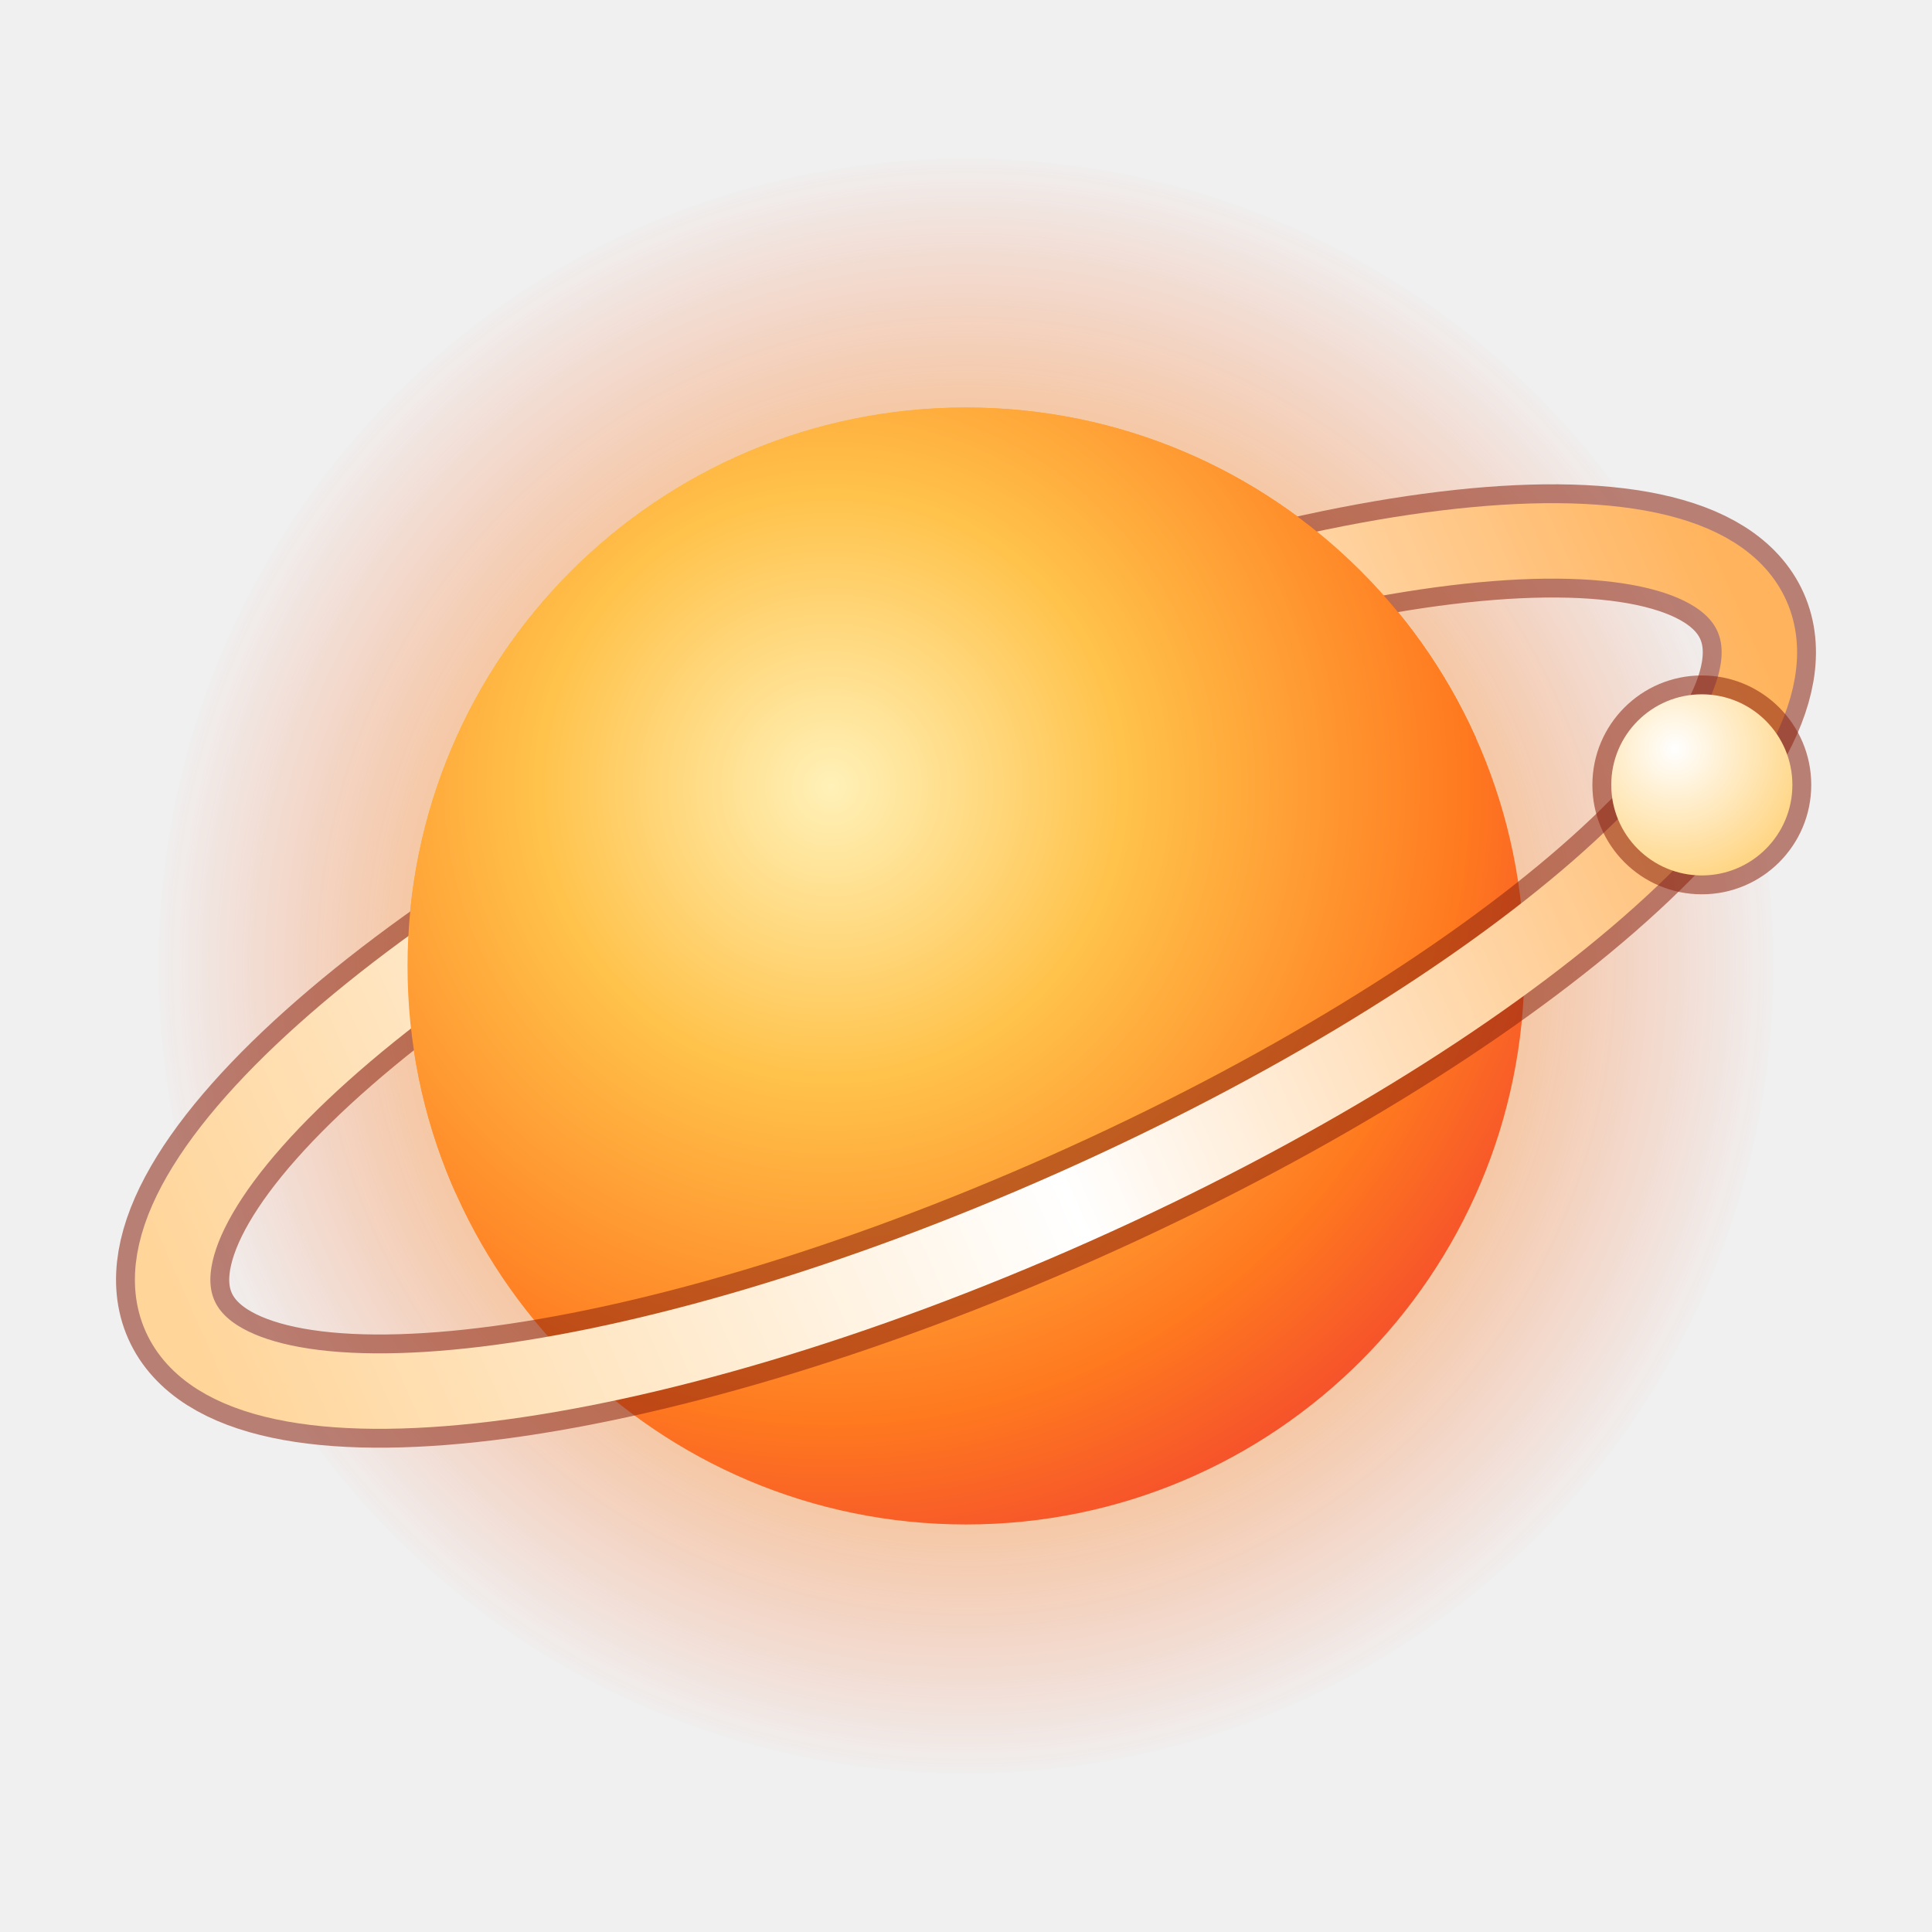
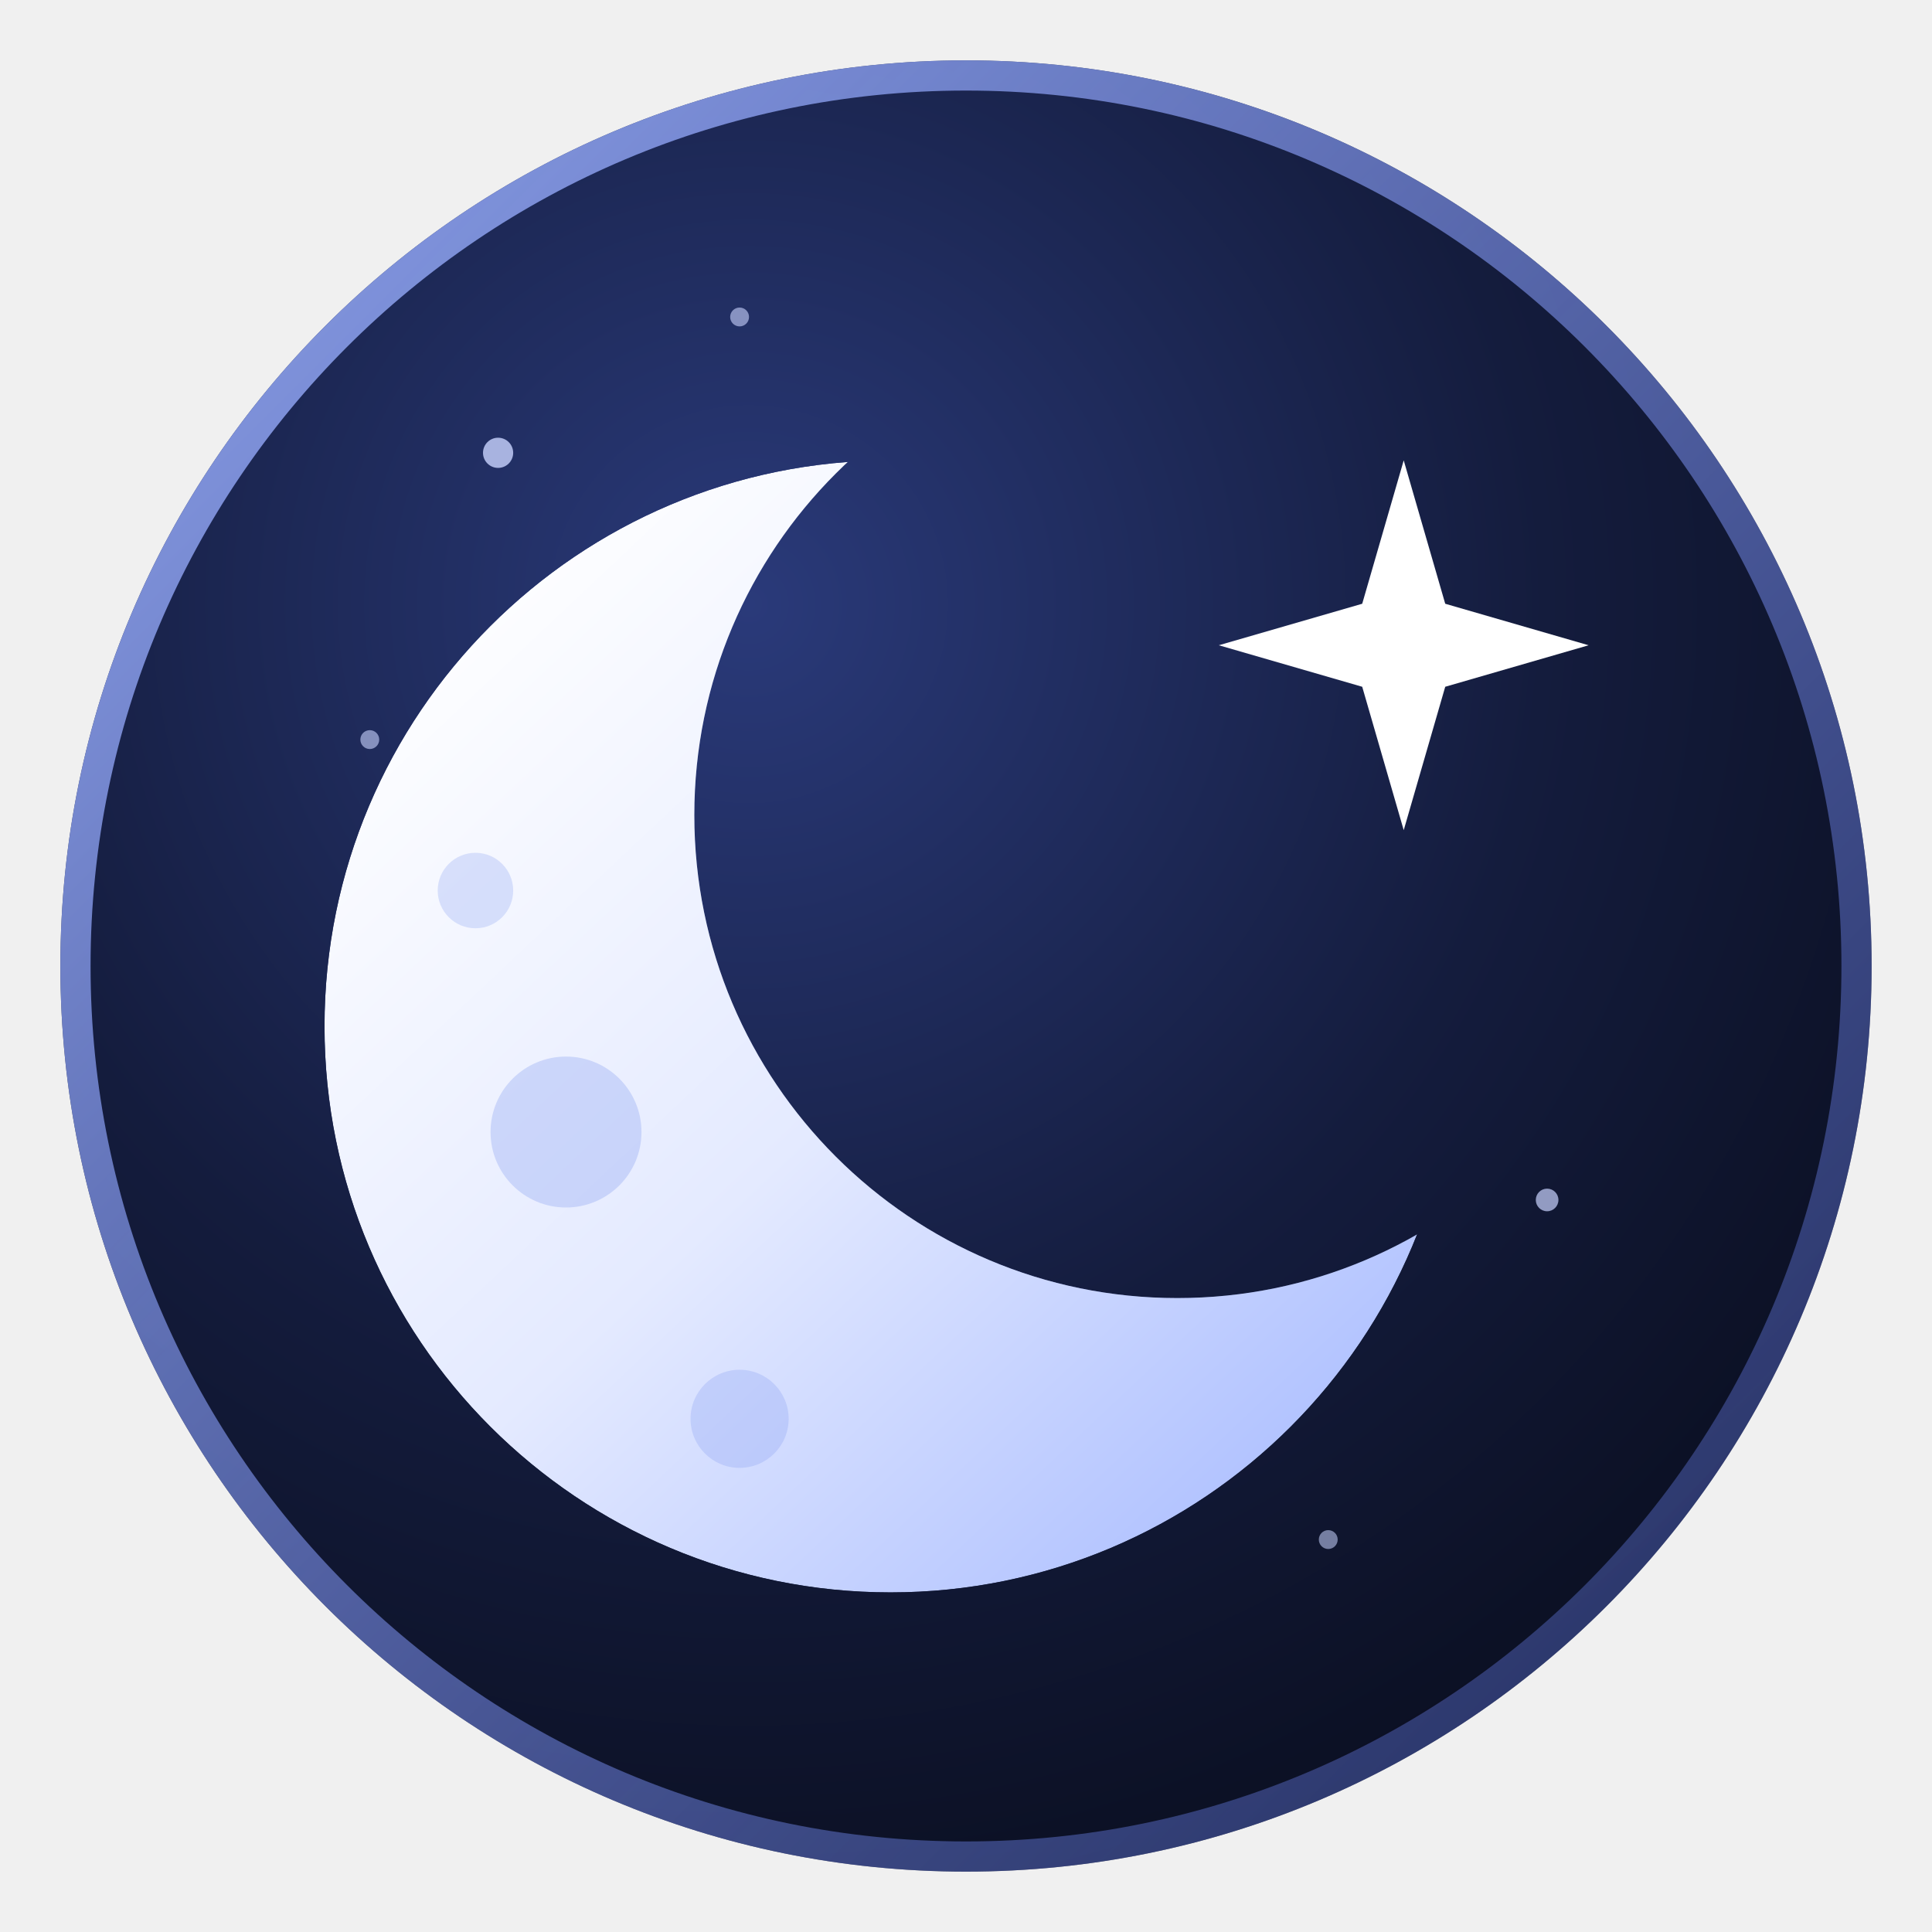
<svg xmlns="http://www.w3.org/2000/svg" viewBox="0 0 512 512">
  <defs>
-     <radialGradient id="core" cx="38%" cy="34%" r="75%">
-       <stop offset="0" stop-color="#fff1b8" />
-       <stop offset="0.35" stop-color="#ffc24a" />
-       <stop offset="0.75" stop-color="#ff7a1f" />
-       <stop offset="1" stop-color="#f2432f" />
+     <radialGradient id="sky" cx="38%" cy="30%" r="80%">
+       <stop offset="0" stop-color="#2a3a7a" />
+       <stop offset="0.55" stop-color="#141c3d" />
+       <stop offset="1" stop-color="#090d1d" />
    </radialGradient>
+     <linearGradient id="rim" x1="0" y1="0" x2="1" y2="1">
+       <stop offset="0" stop-color="#9fb4ff" stop-opacity="0.9" />
+       <stop offset="1" stop-color="#4f63c9" stop-opacity="0.35" />
+     </linearGradient>
+     <linearGradient id="moon" x1="0.1" y1="0.1" x2="0.9" y2="0.95">
+       <stop offset="0" stop-color="#ffffff" />
+       <stop offset="0.5" stop-color="#e4eaff" />
+       <stop offset="1" stop-color="#a9bcff" />
+     </linearGradient>
    <radialGradient id="halo" cx="50%" cy="50%" r="50%">
-       <stop offset="0.6" stop-color="#ff8a1c" stop-opacity="0.45" />
-       <stop offset="1" stop-color="#ff5a2a" stop-opacity="0" />
+       <stop offset="0.5" stop-color="#9fb4ff" stop-opacity="0.35" />
+       <stop offset="1" stop-color="#9fb4ff" stop-opacity="0" />
    </radialGradient>
-     <linearGradient id="ring" x1="0" y1="0" x2="1" y2="0">
-       <stop offset="0" stop-color="#ffd59a" />
-       <stop offset="0.5" stop-color="#ffffff" />
-       <stop offset="1" stop-color="#ffb35c" />
-     </linearGradient>
-     <radialGradient id="planet" cx="35%" cy="30%" r="80%">
-       <stop offset="0" stop-color="#ffffff" />
-       <stop offset="1" stop-color="#ffd27a" />
-     </radialGradient>
-     <clipPath id="top">
-       <path d="M0 0H512V142L0 370Z" />
-     </clipPath>
+     <mask id="crescent">
+       <rect width="512" height="512" fill="#000" />
+       <circle cx="236" cy="272" r="150" fill="#fff" />
+       <circle cx="312" cy="216" r="128" fill="#000" />
+     </mask>
  </defs>
-   <circle cx="256" cy="256" r="214" fill="url(#halo)" />
-   <circle cx="256" cy="256" r="148" fill="url(#core)" />
-   <g transform="rotate(-24 256 256)">
-     <ellipse cx="256" cy="256" rx="228" ry="70" fill="none" stroke="#8a2410" stroke-opacity="0.55" stroke-width="30" />
-     <ellipse cx="256" cy="256" rx="228" ry="70" fill="none" stroke="url(#ring)" stroke-width="20" />
+   <circle cx="256" cy="256" r="240" fill="url(#sky)" />
+   <circle cx="256" cy="256" r="236" fill="none" stroke="url(#rim)" stroke-width="8" />
+   <circle cx="132" cy="120" r="4" fill="#c9d4ff" fill-opacity="0.8" />
+   <circle cx="98" cy="196" r="2.5" fill="#c9d4ff" fill-opacity="0.6" />
+   <circle cx="410" cy="318" r="3" fill="#c9d4ff" fill-opacity="0.7" />
+   <circle cx="352" cy="408" r="2.5" fill="#c9d4ff" fill-opacity="0.55" />
+   <circle cx="196" cy="84" r="2.5" fill="#c9d4ff" fill-opacity="0.6" />
+   <circle cx="236" cy="272" r="178" fill="url(#halo)" mask="url(#crescent)" />
+   <g mask="url(#crescent)">
+     <circle cx="236" cy="272" r="150" fill="url(#moon)" />
+     <circle cx="150" cy="300" r="20" fill="#8ea3f0" fill-opacity="0.35" />
+     <circle cx="196" cy="376" r="13" fill="#8ea3f0" fill-opacity="0.32" />
+     <circle cx="126" cy="236" r="10" fill="#8ea3f0" fill-opacity="0.3" />
  </g>
-   <circle cx="256" cy="256" r="148" fill="url(#core)" clip-path="url(#top)" />
-   <circle cx="451" cy="208" r="29" fill="#8a2410" fill-opacity="0.55" />
-   <circle cx="451" cy="208" r="24" fill="url(#planet)" />
+   <path d="M372 122 L383 160 L421 171 L383 182 L372 220 L361 182 L323 171 L361 160 Z" fill="#ffffff" />
</svg>
